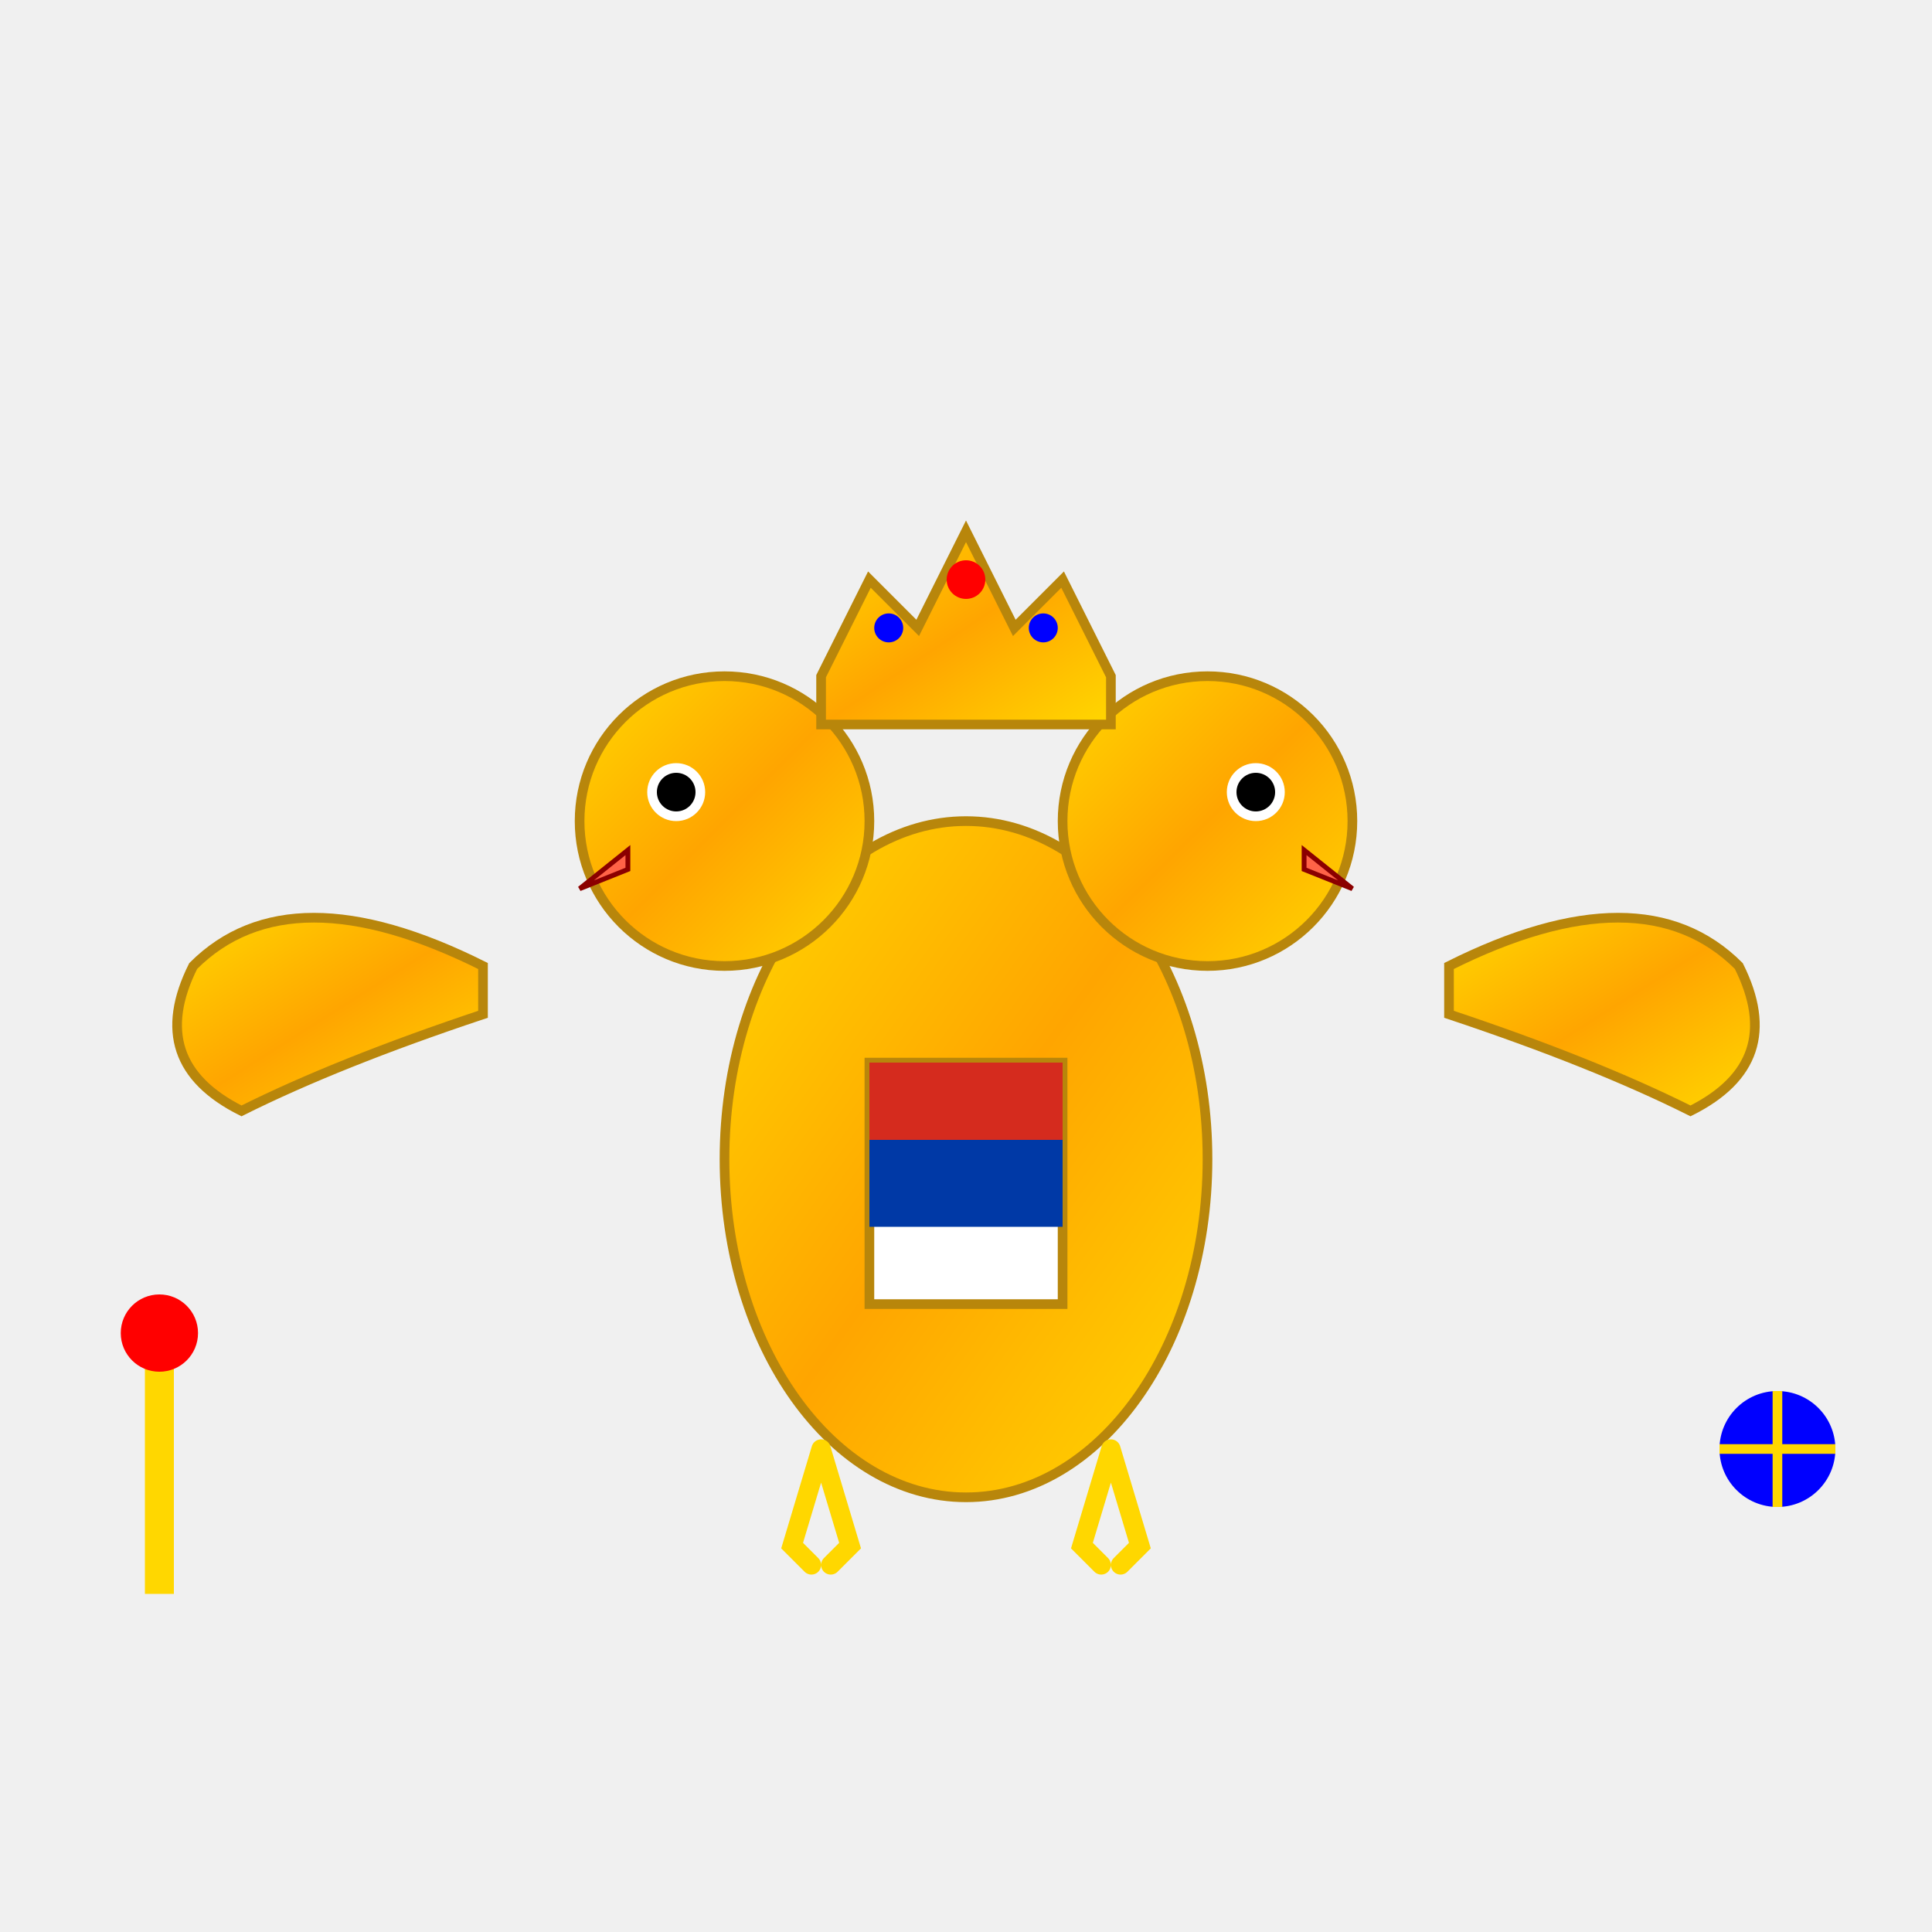
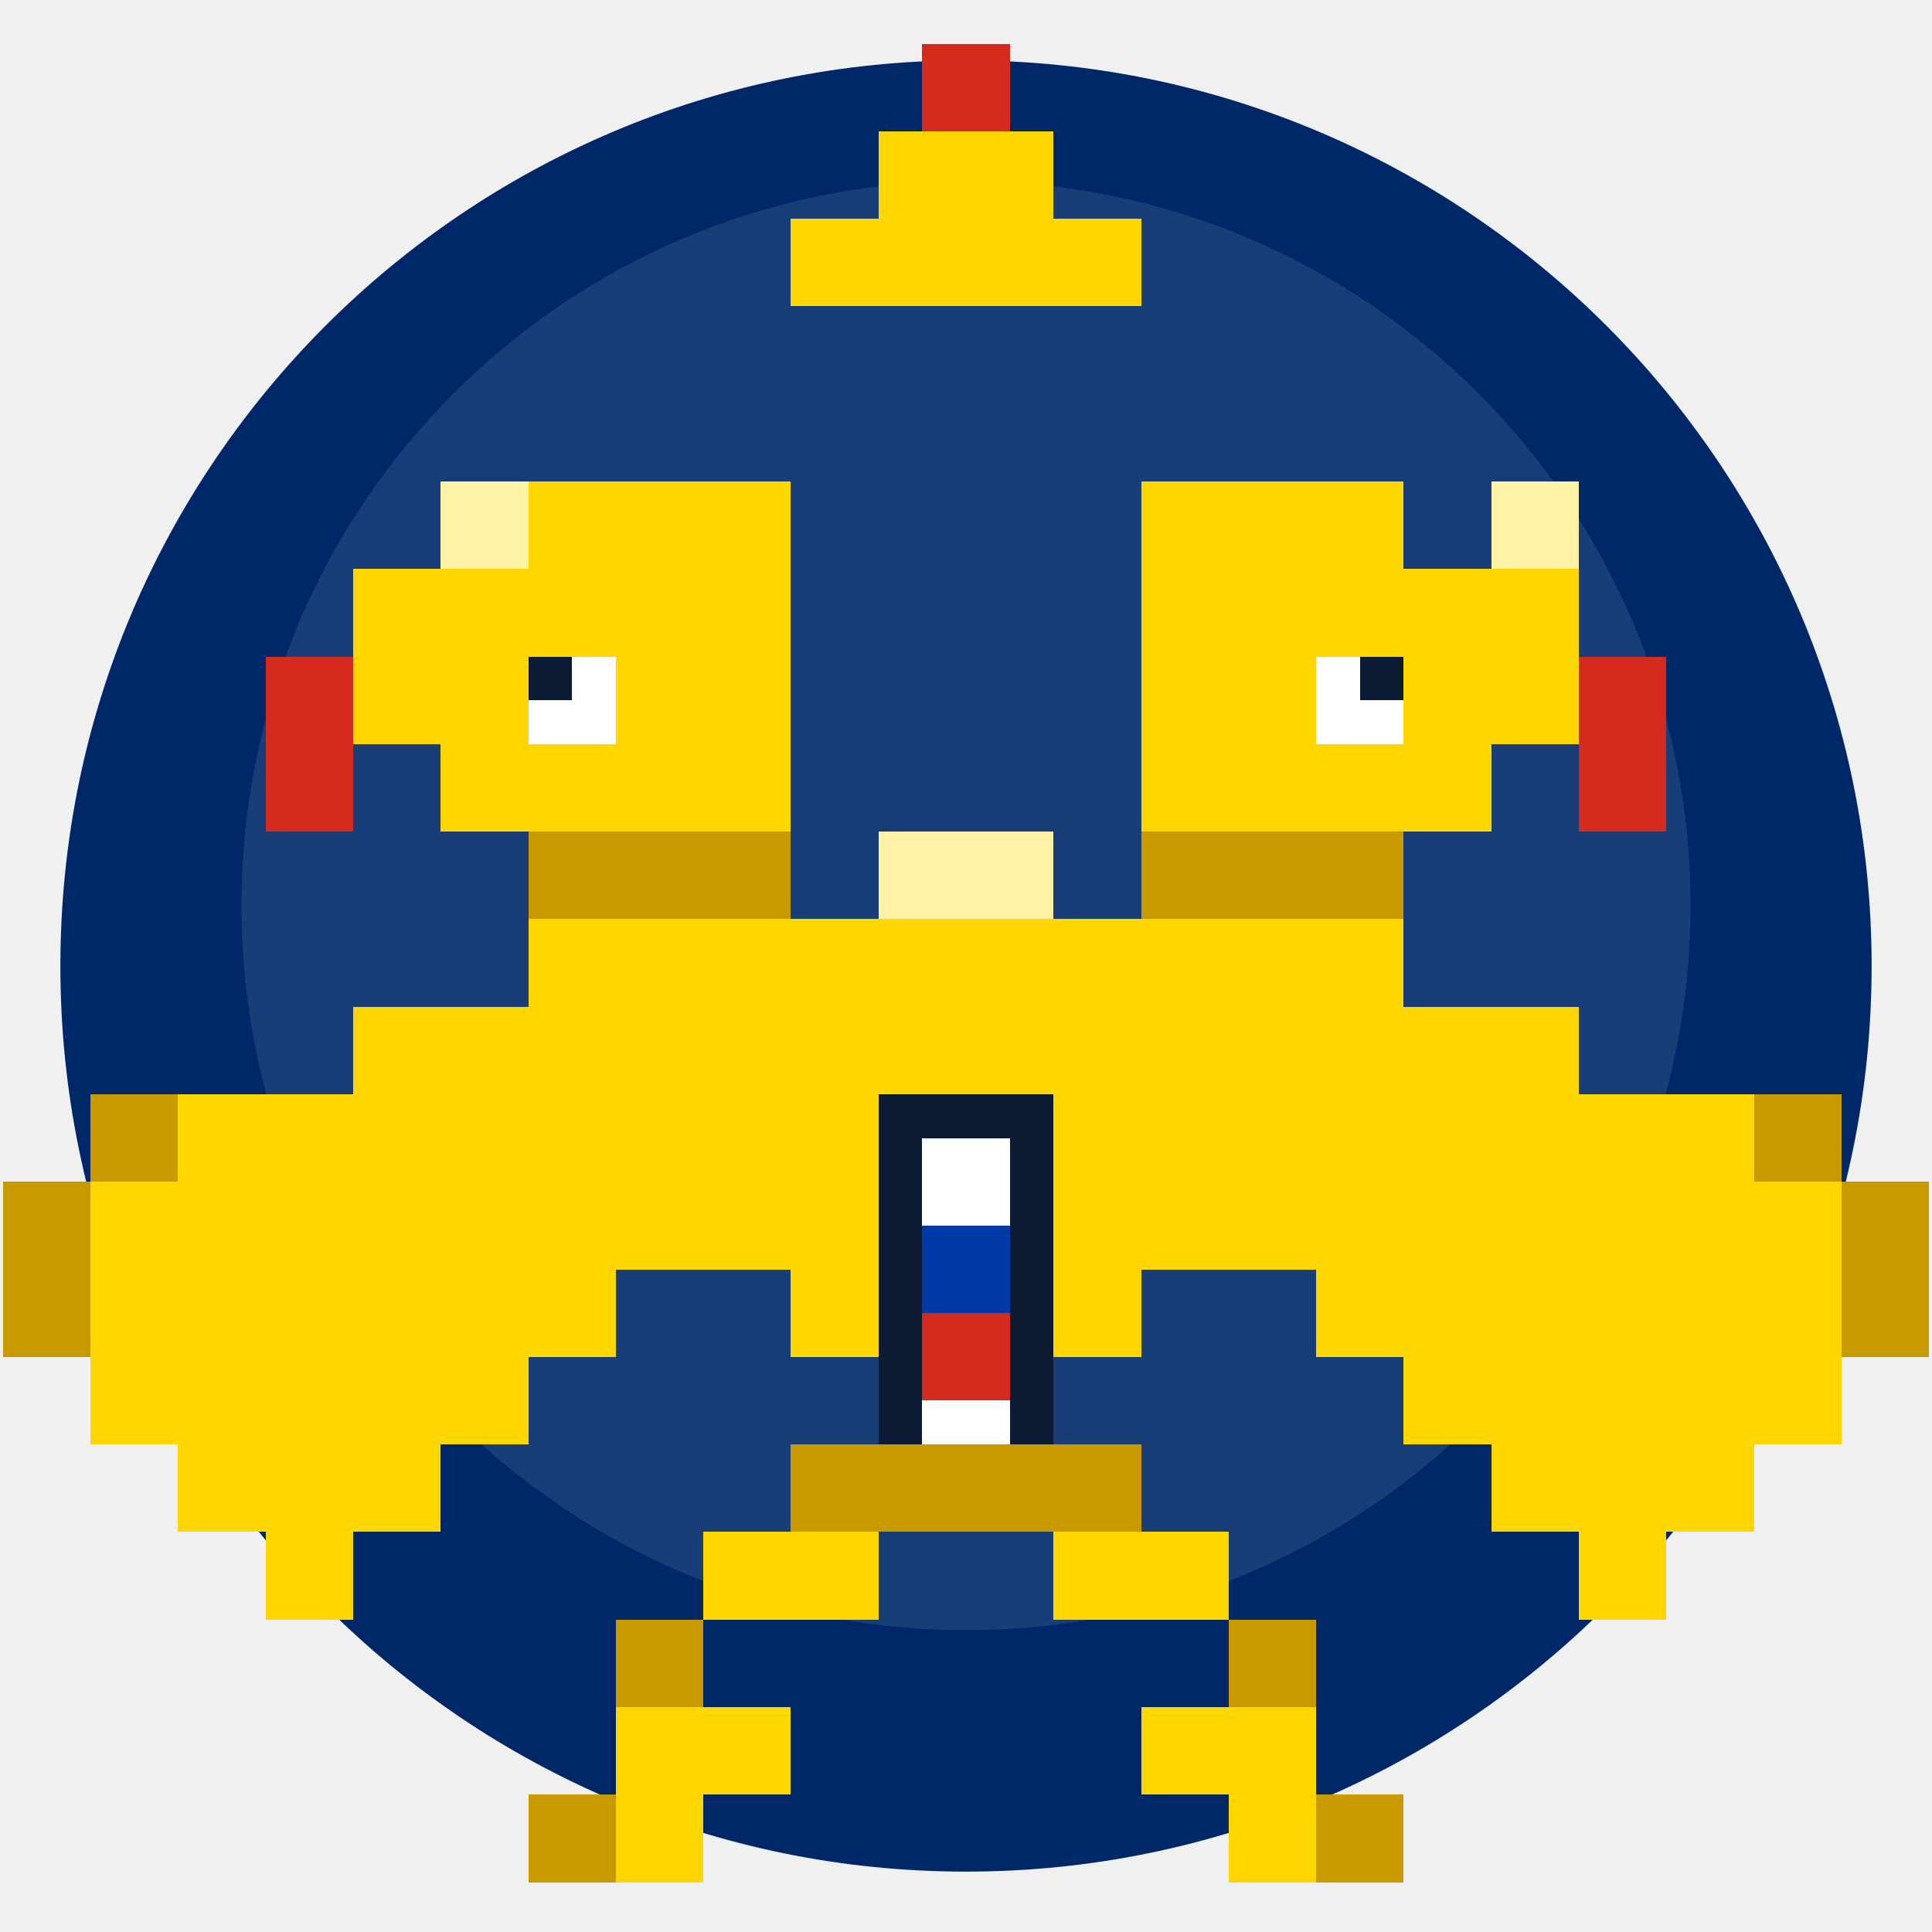
- <svg xmlns="http://www.w3.org/2000/svg" viewBox="0 0 200 200" width="60" height="60">
-   <defs>
-     <linearGradient id="goldGradient" x1="0%" y1="0%" x2="100%" y2="100%">
-       <stop offset="0%" style="stop-color:#FFD700;stop-opacity:1" />
-       <stop offset="50%" style="stop-color:#FFA500;stop-opacity:1" />
-       <stop offset="100%" style="stop-color:#FFD700;stop-opacity:1" />
-     </linearGradient>
-   </defs>
-   <ellipse cx="100" cy="120" rx="25" ry="35" fill="url(#goldGradient)" stroke="#B8860B" stroke-width="1" />
-   <circle cx="75" cy="85" r="15" fill="url(#goldGradient)" stroke="#B8860B" stroke-width="1" />
-   <circle cx="125" cy="85" r="15" fill="url(#goldGradient)" stroke="#B8860B" stroke-width="1" />
-   <circle cx="70" cy="82" r="3" fill="#FFFFFF" />
-   <circle cx="70" cy="82" r="2" fill="#000000" />
-   <circle cx="130" cy="82" r="3" fill="#FFFFFF" />
-   <circle cx="130" cy="82" r="2" fill="#000000" />
-   <path d="M 65 88 L 60 92 L 65 90 Z" fill="#FF6347" stroke="#8B0000" stroke-width="0.5" />
-   <path d="M 135 88 L 140 92 L 135 90 Z" fill="#FF6347" stroke="#8B0000" stroke-width="0.5" />
-   <path d="M 85 70 L 90 60 L 95 65 L 100 55 L 105 65 L 110 60 L 115 70 L 115 75 L 85 75 Z" fill="url(#goldGradient)" stroke="#B8860B" stroke-width="1" />
-   <circle cx="100" cy="60" r="2" fill="#FF0000" />
-   <circle cx="92" cy="65" r="1.5" fill="#0000FF" />
-   <circle cx="108" cy="65" r="1.5" fill="#0000FF" />
-   <path d="M 50 100 Q 30 90 20 100 Q 15 110 25 115 Q 35 110 50 105 Z" fill="url(#goldGradient)" stroke="#B8860B" stroke-width="1" />
-   <path d="M 150 100 Q 170 90 180 100 Q 185 110 175 115 Q 165 110 150 105 Z" fill="url(#goldGradient)" stroke="#B8860B" stroke-width="1" />
-   <path d="M 85 150 L 82 160 L 84 162 M 85 150 L 88 160 L 86 162" stroke="#FFD700" stroke-width="2" fill="none" stroke-linecap="round" />
-   <path d="M 115 150 L 112 160 L 114 162 M 115 150 L 118 160 L 116 162" stroke="#FFD700" stroke-width="2" fill="none" stroke-linecap="round" />
-   <rect x="15" y="140" width="3" height="25" fill="#FFD700" />
-   <circle cx="16.5" cy="138" r="4" fill="#FF0000" />
-   <circle cx="184" cy="150" r="6" fill="#0000FF" />
-   <path d="M 184 144 L 184 156 M 178 150 L 190 150" stroke="#FFD700" stroke-width="1" />
-   <rect x="90" y="110" width="20" height="25" fill="#FFFFFF" stroke="#B8860B" stroke-width="1" />
-   <rect x="90" y="110" width="20" height="8" fill="#D52B1E" />
-   <rect x="90" y="118" width="20" height="9" fill="#0039A6" />
+ <svg xmlns="http://www.w3.org/2000/svg" viewBox="0 0 64 64" role="img" aria-label="Two-headed eagle (pixel / tetris style)">
+   <style>
+     .badge { fill: #002868; }
+     .badge-glow { fill: rgba(255, 255, 255, 0.10); }
+     .gold { fill: #FFD700; }
+     .gold-d { fill: #C99A00; }
+     .gold-l { fill: #FFF2A6; }
+     .ink { fill: #0B1B33; }
+     .white { fill: #FFFFFF; }
+     .blue { fill: #0039A6; }
+     .red { fill: #D52B1E; }
+   </style>
+   <circle cx="32" cy="32" r="30" class="badge" />
+   <circle cx="32" cy="30" r="24" class="badge-glow" />
+   <g transform="translate(0 4)">
+     <g transform="translate(32 25) scale(1.45) translate(-32 -25)" shape-rendering="crispEdges">
+       <rect x="28" y="10" width="8" height="2" class="gold" />
+       <rect x="30" y="8" width="4" height="2" class="gold" />
+       <rect x="31" y="6" width="2" height="2" class="red" />
+       <rect x="20" y="16" width="2" height="2" class="gold-l" />
+       <rect x="22" y="16" width="6" height="2" class="gold" />
+       <rect x="18" y="18" width="10" height="2" class="gold" />
+       <rect x="18" y="20" width="10" height="2" class="gold" />
+       <rect x="20" y="22" width="8" height="2" class="gold" />
+       <rect x="22" y="24" width="6" height="2" class="gold-d" />
+       <rect x="16" y="20" width="2" height="2" class="red" />
+       <rect x="16" y="22" width="2" height="2" class="red" />
+       <rect x="22" y="20" width="2" height="2" class="white" />
+       <rect x="22" y="20" width="1" height="1" class="ink" />
+       <rect x="44" y="16" width="2" height="2" class="gold-l" />
+       <rect x="36" y="16" width="6" height="2" class="gold" />
+       <rect x="36" y="18" width="10" height="2" class="gold" />
+       <rect x="36" y="20" width="10" height="2" class="gold" />
+       <rect x="36" y="22" width="8" height="2" class="gold" />
+       <rect x="36" y="24" width="6" height="2" class="gold-d" />
+       <rect x="46" y="20" width="2" height="2" class="red" />
+       <rect x="46" y="22" width="2" height="2" class="red" />
+       <rect x="40" y="20" width="2" height="2" class="white" />
+       <rect x="41" y="20" width="1" height="1" class="ink" />
+       <rect x="22" y="26" width="6" height="2" class="gold" />
+       <rect x="18" y="28" width="10" height="2" class="gold" />
+       <rect x="14" y="30" width="14" height="2" class="gold" />
+       <rect x="10" y="32" width="16" height="2" class="gold" />
+       <rect x="10" y="34" width="14" height="2" class="gold" />
+       <rect x="12" y="36" width="10" height="2" class="gold" />
+       <rect x="14" y="38" width="6" height="2" class="gold" />
+       <rect x="16" y="40" width="2" height="2" class="gold" />
+       <rect x="10" y="32" width="2" height="2" class="gold-d" />
+       <rect x="10" y="34" width="2" height="2" class="gold-d" />
+       <rect x="12" y="30" width="2" height="2" class="gold-d" />
+       <rect x="36" y="26" width="6" height="2" class="gold" />
+       <rect x="36" y="28" width="10" height="2" class="gold" />
+       <rect x="36" y="30" width="14" height="2" class="gold" />
+       <rect x="38" y="32" width="16" height="2" class="gold" />
+       <rect x="40" y="34" width="14" height="2" class="gold" />
+       <rect x="42" y="36" width="10" height="2" class="gold" />
+       <rect x="44" y="38" width="6" height="2" class="gold" />
+       <rect x="46" y="40" width="2" height="2" class="gold" />
+       <rect x="52" y="32" width="2" height="2" class="gold-d" />
+       <rect x="52" y="34" width="2" height="2" class="gold-d" />
+       <rect x="50" y="30" width="2" height="2" class="gold-d" />
+       <rect x="30" y="24" width="4" height="2" class="gold-l" />
+       <rect x="28" y="26" width="8" height="2" class="gold" />
+       <rect x="26" y="28" width="12" height="2" class="gold" />
+       <rect x="26" y="30" width="12" height="2" class="gold" />
+       <rect x="26" y="32" width="12" height="2" class="gold" />
+       <rect x="28" y="34" width="8" height="2" class="gold" />
+       <rect x="30" y="36" width="4" height="2" class="gold" />
+       <rect x="30" y="30" width="4" height="10" class="ink" />
+       <rect x="31" y="31" width="2" height="8" class="white" />
+       <rect x="31" y="31" width="2" height="2" class="white" />
+       <rect x="31" y="33" width="2" height="2" class="blue" />
+       <rect x="31" y="35" width="2" height="2" class="red" />
+       <rect x="31" y="37" width="2" height="2" class="white" />
+       <rect x="28" y="38" width="8" height="2" class="gold-d" />
+       <rect x="26" y="40" width="4" height="2" class="gold" />
+       <rect x="34" y="40" width="4" height="2" class="gold" />
+       <rect x="24" y="42" width="2" height="2" class="gold-d" />
+       <rect x="38" y="42" width="2" height="2" class="gold-d" />
+       <rect x="24" y="44" width="2" height="2" class="gold" />
+       <rect x="26" y="44" width="2" height="2" class="gold" />
+       <rect x="22" y="46" width="2" height="2" class="gold-d" />
+       <rect x="24" y="46" width="2" height="2" class="gold" />
+       <rect x="38" y="44" width="2" height="2" class="gold" />
+       <rect x="36" y="44" width="2" height="2" class="gold" />
+       <rect x="40" y="46" width="2" height="2" class="gold-d" />
+       <rect x="38" y="46" width="2" height="2" class="gold" />
+     </g>
+   </g>
</svg>
